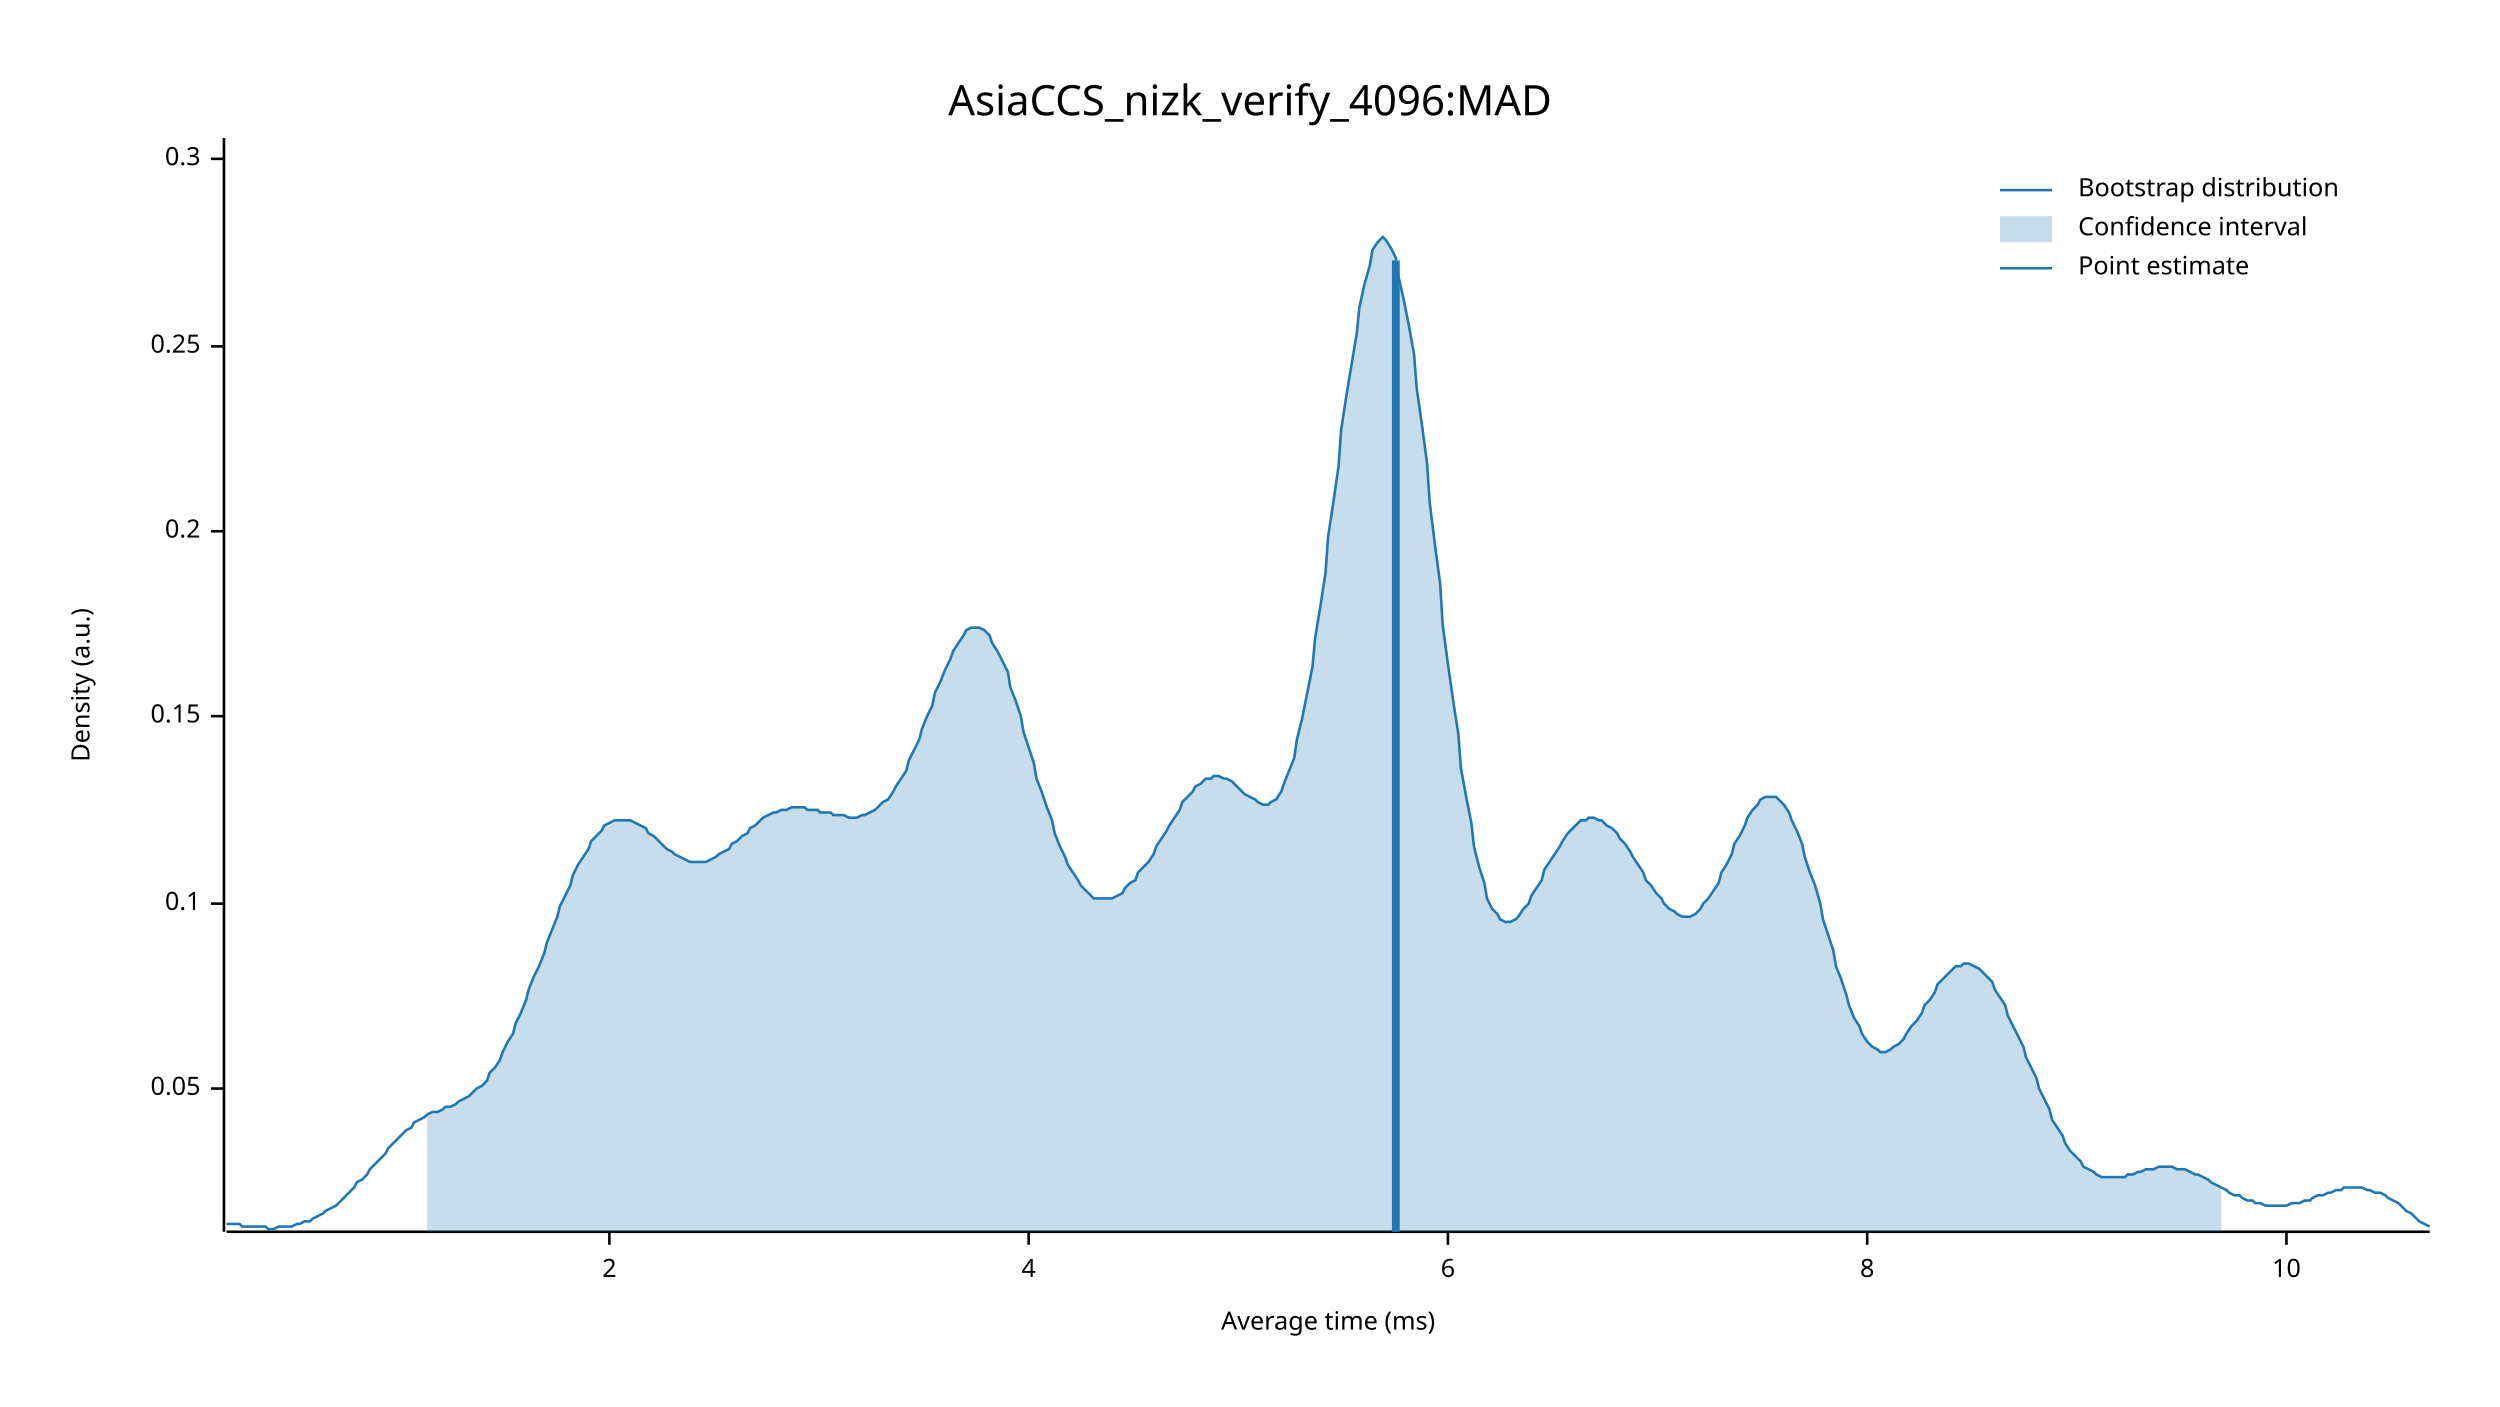
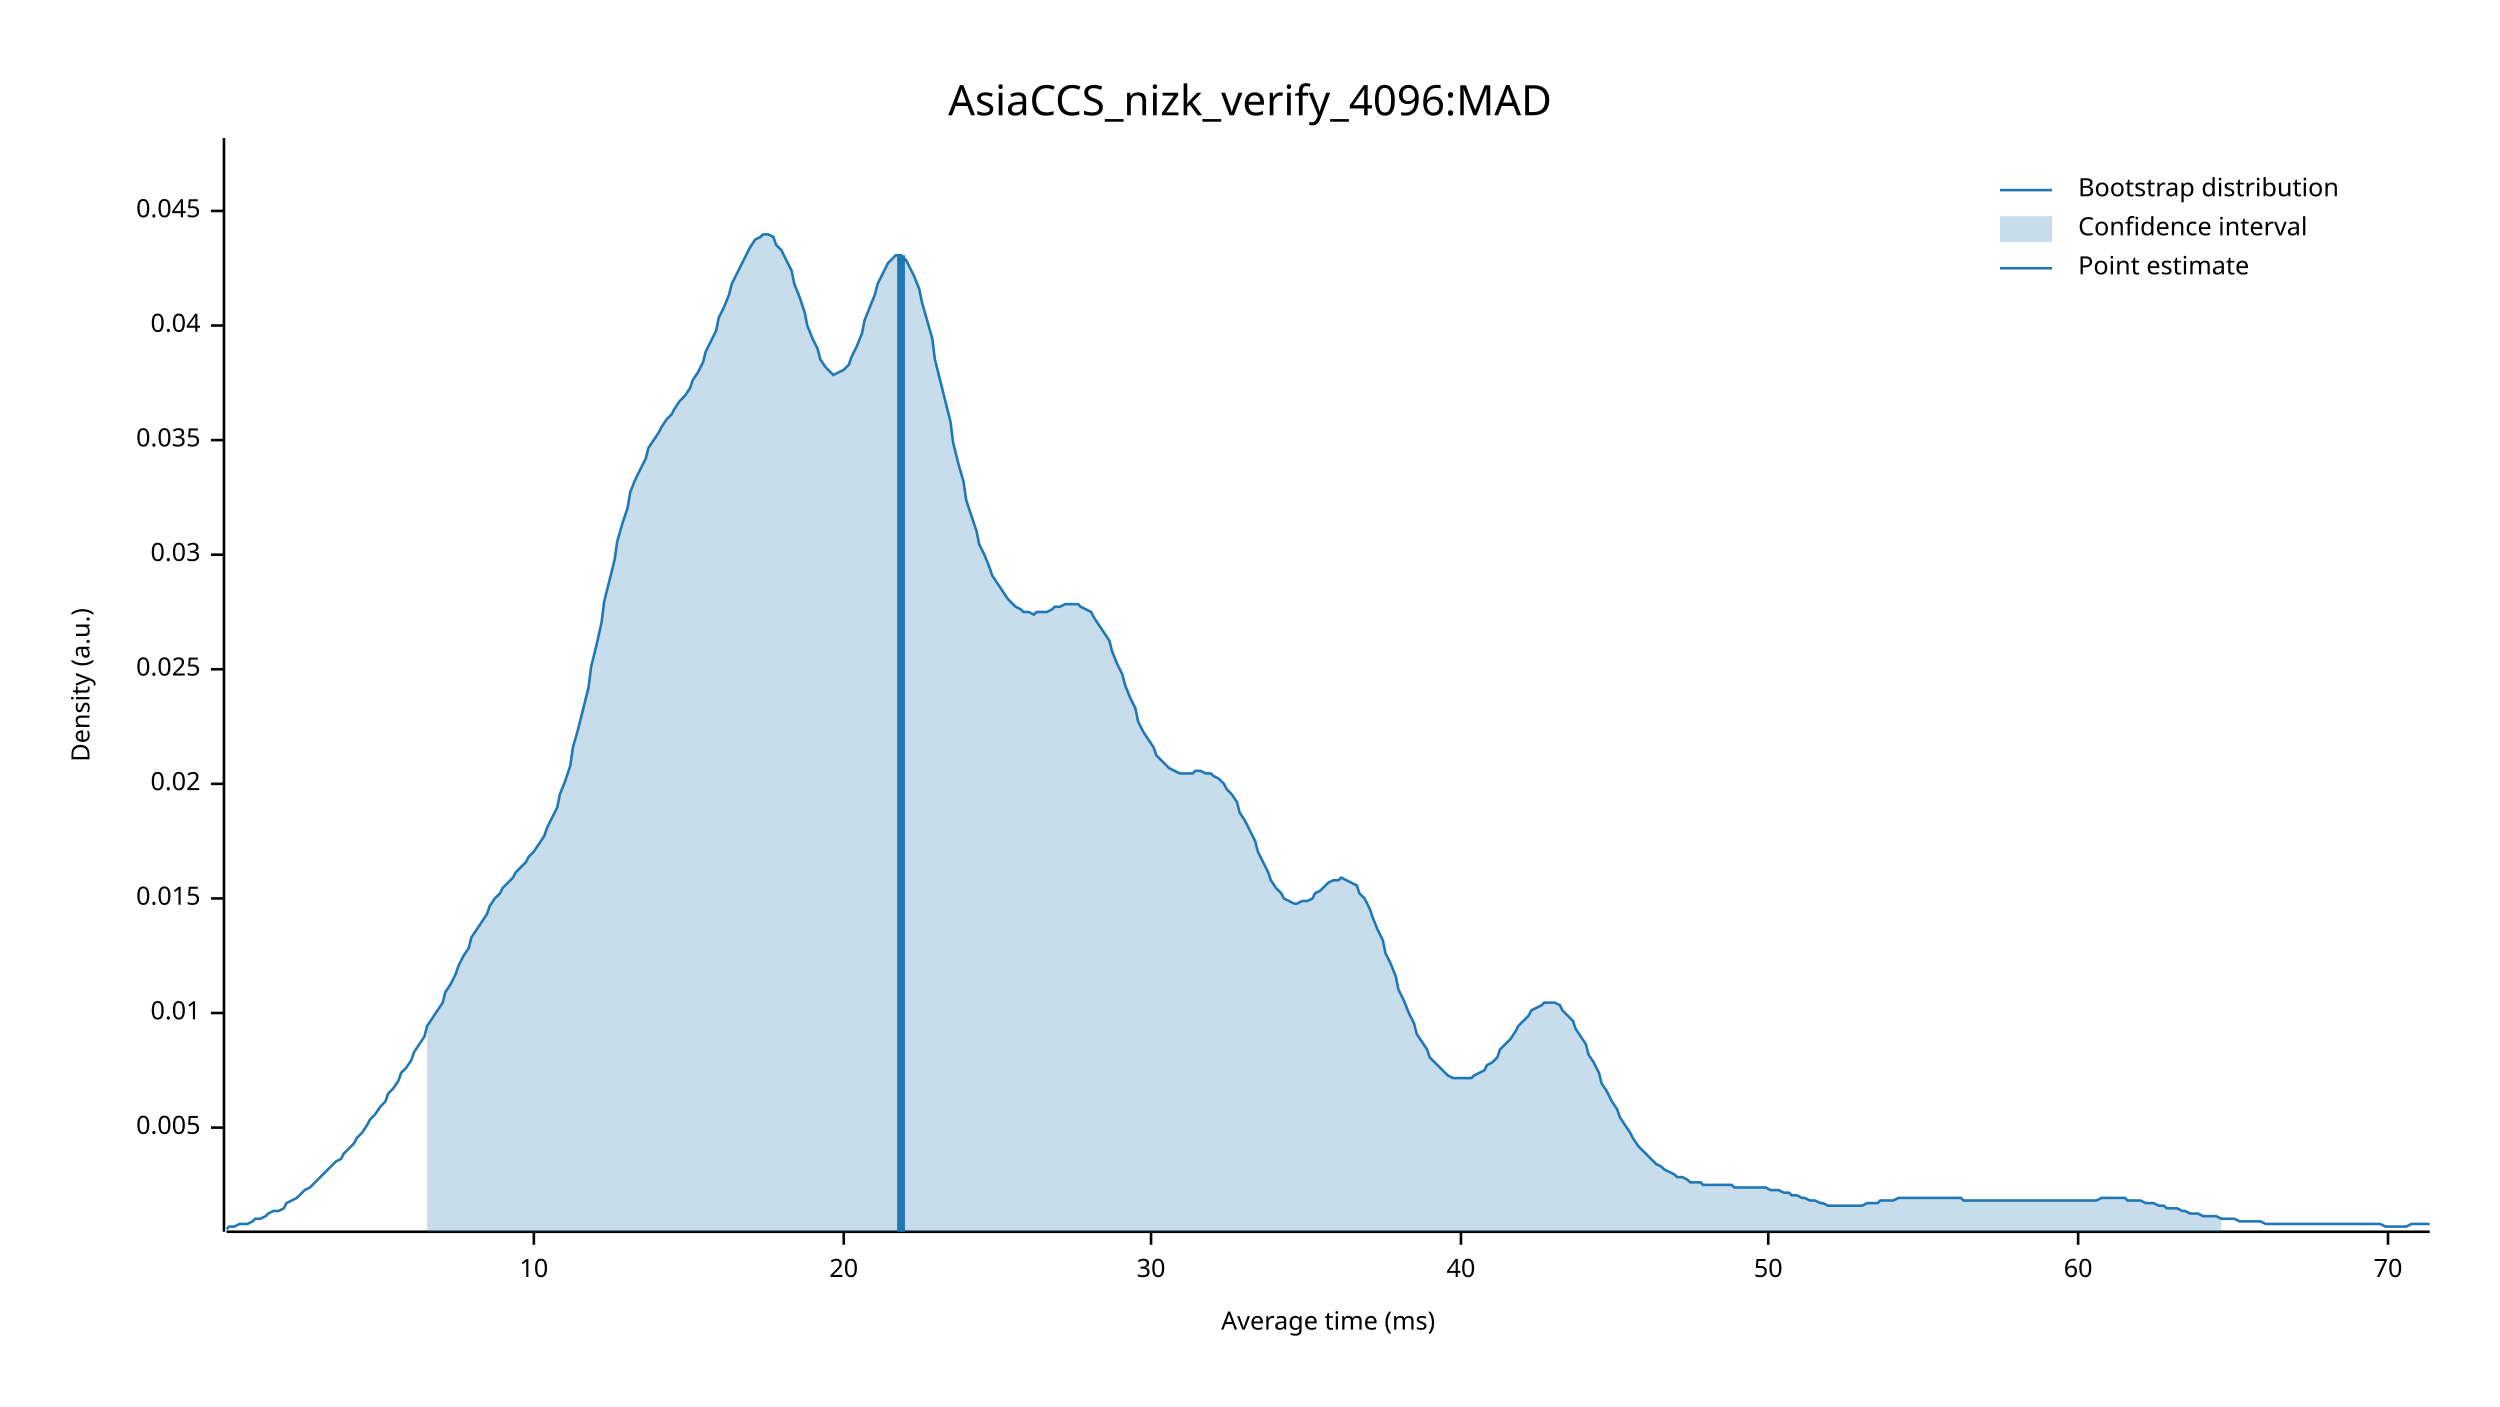
<svg xmlns="http://www.w3.org/2000/svg" width="960" height="540" viewBox="0 0 960 540">
  <text x="480" y="32" dy="0.76em" text-anchor="middle" font-family="sans-serif" font-size="16.129" opacity="1" fill="#000000">
AsiaCCS_nizk_verify_4096:MAD
</text>
  <text x="27" y="263" dy="0.76em" text-anchor="middle" font-family="sans-serif" font-size="9.677" opacity="1" fill="#000000" transform="rotate(270, 27, 263)">
Density (a.u.)
</text>
  <text x="510" y="513" dy="-0.5ex" text-anchor="middle" font-family="sans-serif" font-size="9.677" opacity="1" fill="#000000">
Average time (ms)
</text>
  <polyline fill="none" opacity="1" stroke="#000000" stroke-width="1" points="86,53 86,473 " />
-   <text x="77" y="418" dy="0.5ex" text-anchor="end" font-family="sans-serif" font-size="9.677" opacity="1" fill="#000000">
- 0.05
+   <text x="77" y="433" dy="0.5ex" text-anchor="end" font-family="sans-serif" font-size="9.677" opacity="1" fill="#000000">
+ 0.005
</text>
-   <polyline fill="none" opacity="1" stroke="#000000" stroke-width="1" points="81,418 86,418 " />
-   <text x="77" y="347" dy="0.5ex" text-anchor="end" font-family="sans-serif" font-size="9.677" opacity="1" fill="#000000">
- 0.1
+   <polyline fill="none" opacity="1" stroke="#000000" stroke-width="1" points="81,433 86,433 " />
+   <text x="77" y="389" dy="0.5ex" text-anchor="end" font-family="sans-serif" font-size="9.677" opacity="1" fill="#000000">
+ 0.01
</text>
-   <polyline fill="none" opacity="1" stroke="#000000" stroke-width="1" points="81,347 86,347 " />
-   <text x="77" y="275" dy="0.5ex" text-anchor="end" font-family="sans-serif" font-size="9.677" opacity="1" fill="#000000">
- 0.15
+   <polyline fill="none" opacity="1" stroke="#000000" stroke-width="1" points="81,389 86,389 " />
+   <text x="77" y="345" dy="0.5ex" text-anchor="end" font-family="sans-serif" font-size="9.677" opacity="1" fill="#000000">
+ 0.015
</text>
-   <polyline fill="none" opacity="1" stroke="#000000" stroke-width="1" points="81,275 86,275 " />
-   <text x="77" y="204" dy="0.5ex" text-anchor="end" font-family="sans-serif" font-size="9.677" opacity="1" fill="#000000">
- 0.2
+   <polyline fill="none" opacity="1" stroke="#000000" stroke-width="1" points="81,345 86,345 " />
+   <text x="77" y="301" dy="0.5ex" text-anchor="end" font-family="sans-serif" font-size="9.677" opacity="1" fill="#000000">
+ 0.02
</text>
-   <polyline fill="none" opacity="1" stroke="#000000" stroke-width="1" points="81,204 86,204 " />
-   <text x="77" y="133" dy="0.5ex" text-anchor="end" font-family="sans-serif" font-size="9.677" opacity="1" fill="#000000">
- 0.25
+   <polyline fill="none" opacity="1" stroke="#000000" stroke-width="1" points="81,301 86,301 " />
+   <text x="77" y="257" dy="0.5ex" text-anchor="end" font-family="sans-serif" font-size="9.677" opacity="1" fill="#000000">
+ 0.025
</text>
-   <polyline fill="none" opacity="1" stroke="#000000" stroke-width="1" points="81,133 86,133 " />
-   <text x="77" y="61" dy="0.5ex" text-anchor="end" font-family="sans-serif" font-size="9.677" opacity="1" fill="#000000">
- 0.3
+   <polyline fill="none" opacity="1" stroke="#000000" stroke-width="1" points="81,257 86,257 " />
+   <text x="77" y="213" dy="0.5ex" text-anchor="end" font-family="sans-serif" font-size="9.677" opacity="1" fill="#000000">
+ 0.03
</text>
-   <polyline fill="none" opacity="1" stroke="#000000" stroke-width="1" points="81,61 86,61 " />
+   <polyline fill="none" opacity="1" stroke="#000000" stroke-width="1" points="81,213 86,213 " />
+   <text x="77" y="169" dy="0.5ex" text-anchor="end" font-family="sans-serif" font-size="9.677" opacity="1" fill="#000000">
+ 0.035
+ </text>
+   <polyline fill="none" opacity="1" stroke="#000000" stroke-width="1" points="81,169 86,169 " />
+   <text x="77" y="125" dy="0.5ex" text-anchor="end" font-family="sans-serif" font-size="9.677" opacity="1" fill="#000000">
+ 0.04
+ </text>
+   <polyline fill="none" opacity="1" stroke="#000000" stroke-width="1" points="81,125 86,125 " />
+   <text x="77" y="81" dy="0.5ex" text-anchor="end" font-family="sans-serif" font-size="9.677" opacity="1" fill="#000000">
+ 0.045
+ </text>
+   <polyline fill="none" opacity="1" stroke="#000000" stroke-width="1" points="81,81 86,81 " />
  <polyline fill="none" opacity="1" stroke="#000000" stroke-width="1" points="87,473 933,473 " />
-   <text x="234" y="483" dy="0.76em" text-anchor="middle" font-family="sans-serif" font-size="9.677" opacity="1" fill="#000000">
- 2
- </text>
-   <polyline fill="none" opacity="1" stroke="#000000" stroke-width="1" points="234,473 234,478 " />
-   <text x="395" y="483" dy="0.76em" text-anchor="middle" font-family="sans-serif" font-size="9.677" opacity="1" fill="#000000">
- 4
- </text>
-   <polyline fill="none" opacity="1" stroke="#000000" stroke-width="1" points="395,473 395,478 " />
-   <text x="556" y="483" dy="0.76em" text-anchor="middle" font-family="sans-serif" font-size="9.677" opacity="1" fill="#000000">
- 6
- </text>
-   <polyline fill="none" opacity="1" stroke="#000000" stroke-width="1" points="556,473 556,478 " />
-   <text x="717" y="483" dy="0.76em" text-anchor="middle" font-family="sans-serif" font-size="9.677" opacity="1" fill="#000000">
- 8
- </text>
-   <polyline fill="none" opacity="1" stroke="#000000" stroke-width="1" points="717,473 717,478 " />
-   <text x="878" y="483" dy="0.76em" text-anchor="middle" font-family="sans-serif" font-size="9.677" opacity="1" fill="#000000">
+   <text x="205" y="483" dy="0.76em" text-anchor="middle" font-family="sans-serif" font-size="9.677" opacity="1" fill="#000000">
10
</text>
-   <polyline fill="none" opacity="1" stroke="#000000" stroke-width="1" points="878,473 878,478 " />
-   <polyline fill="none" opacity="1" stroke="#1F78B4" stroke-width="1" points="87,470 88,470 90,470 92,470 93,471 95,471 97,471 98,471 100,471 102,471 103,472 105,472 107,471 109,471 110,471 112,471 114,470 115,470 117,469 119,469 120,468 122,467 124,466 125,465 127,464 129,463 131,461 132,460 134,458 136,456 137,454 139,453 141,451 142,449 144,447 146,445 148,443 149,441 151,439 153,437 154,436 156,434 158,433 159,431 161,430 163,429 164,428 166,427 168,427 170,426 171,425 173,425 175,424 176,423 178,422 180,421 181,420 183,418 185,417 187,415 188,412 190,410 192,407 193,404 195,400 197,397 198,393 200,389 202,384 203,380 205,375 207,371 209,366 210,362 212,357 214,352 215,348 217,344 219,340 220,336 222,332 224,329 226,326 227,323 229,321 231,319 232,317 234,316 236,315 237,315 239,315 241,315 242,315 244,316 246,317 248,318 249,320 251,321 253,323 254,324 256,326 258,327 259,328 261,329 263,330 265,331 266,331 268,331 270,331 271,331 273,330 275,329 276,328 278,327 280,326 281,324 283,323 285,321 287,320 288,318 290,317 292,315 293,314 295,313 297,312 298,312 300,311 302,311 304,310 305,310 307,310 309,310 310,311 312,311 314,311 315,312 317,312 319,312 320,313 322,313 324,313 326,314 327,314 329,314 331,313 332,313 334,312 336,311 337,310 339,308 341,307 343,304 344,302 346,299 348,296 349,292 351,288 353,284 354,280 356,275 358,271 359,266 361,262 363,257 365,253 366,250 368,247 370,244 371,242 373,241 375,241 376,241 378,242 380,244 381,247 383,250 385,254 387,258 388,264 390,269 392,275 393,281 395,287 397,293 398,299 400,304 402,310 404,315 405,320 407,325 409,329 410,332 412,335 414,338 415,340 417,342 419,344 420,345 422,345 424,345 426,345 427,345 429,344 431,343 432,341 434,339 436,338 437,335 439,333 441,331 443,328 444,325 446,322 448,319 449,317 451,314 453,311 454,308 456,306 458,304 459,302 461,301 463,299 465,299 466,298 468,298 470,299 471,299 473,300 475,302 476,303 478,305 480,306 482,307 483,308 485,309 487,309 488,308 490,307 492,304 493,301 495,296 497,291 498,284 500,276 502,266 504,256 505,245 507,233 509,220 510,206 512,193 514,179 515,165 517,152 519,140 521,128 522,118 524,109 526,102 527,96 529,93 531,91 532,92 534,95 536,99 537,106 539,115 541,125 543,136 544,149 546,163 548,178 549,193 551,209 553,224 554,240 556,255 558,269 560,282 561,295 563,306 565,316 566,325 568,333 570,339 571,345 573,349 575,351 576,353 578,354 580,354 582,353 583,352 585,349 587,347 588,344 590,341 592,338 593,334 595,331 597,328 599,325 600,323 602,320 604,318 605,317 607,315 609,315 610,314 612,314 614,315 615,315 617,317 619,318 621,320 622,322 624,324 626,327 627,329 629,332 631,335 632,338 634,340 636,343 638,345 639,347 641,349 643,350 644,351 646,352 648,352 649,352 651,351 653,349 654,347 656,345 658,342 660,339 661,335 663,332 665,328 666,324 668,321 670,317 671,314 673,311 675,309 676,307 678,306 680,306 682,306 683,307 685,309 687,312 688,315 690,319 692,324 693,329 695,335 697,340 699,347 700,353 702,359 704,365 705,371 707,376 709,382 710,386 712,391 714,394 715,397 717,400 719,402 721,403 722,404 724,404 726,403 727,402 729,401 731,399 732,397 734,394 736,392 738,389 739,386 741,384 743,381 744,378 746,376 748,374 749,373 751,371 753,371 754,370 756,370 758,371 760,372 761,373 763,375 765,377 766,380 768,383 770,386 771,390 773,394 775,398 777,402 778,406 780,410 782,414 783,418 785,422 787,426 788,430 790,433 792,436 793,439 795,442 797,444 799,446 800,448 802,449 804,450 805,451 807,452 809,452 810,452 812,452 814,452 816,452 817,451 819,451 821,450 822,450 824,449 826,449 827,449 829,448 831,448 832,448 834,448 836,449 838,449 839,449 841,450 843,451 844,451 846,452 848,453 849,454 851,455 853,456 855,457 856,458 858,459 860,459 861,460 863,461 865,461 866,462 868,462 870,463 871,463 873,463 875,463 877,463 878,463 880,462 882,462 883,462 885,461 887,461 888,460 890,459 892,459 894,458 895,458 897,457 899,457 900,456 902,456 904,456 905,456 907,456 909,457 910,457 912,458 914,458 916,459 917,460 919,461 921,462 922,463 924,465 926,466 927,467 929,469 931,470 933,471 " />
-   <polygon opacity="0.25" fill="#1F78B4" points="164,428 166,427 168,427 170,426 171,425 173,425 175,424 176,423 178,422 180,421 181,420 183,418 185,417 187,415 188,412 190,410 192,407 193,404 195,400 197,397 198,393 200,389 202,384 203,380 205,375 207,371 209,366 210,362 212,357 214,352 215,348 217,344 219,340 220,336 222,332 224,329 226,326 227,323 229,321 231,319 232,317 234,316 236,315 237,315 239,315 241,315 242,315 244,316 246,317 248,318 249,320 251,321 253,323 254,324 256,326 258,327 259,328 261,329 263,330 265,331 266,331 268,331 270,331 271,331 273,330 275,329 276,328 278,327 280,326 281,324 283,323 285,321 287,320 288,318 290,317 292,315 293,314 295,313 297,312 298,312 300,311 302,311 304,310 305,310 307,310 309,310 310,311 312,311 314,311 315,312 317,312 319,312 320,313 322,313 324,313 326,314 327,314 329,314 331,313 332,313 334,312 336,311 337,310 339,308 341,307 343,304 344,302 346,299 348,296 349,292 351,288 353,284 354,280 356,275 358,271 359,266 361,262 363,257 365,253 366,250 368,247 370,244 371,242 373,241 375,241 376,241 378,242 380,244 381,247 383,250 385,254 387,258 388,264 390,269 392,275 393,281 395,287 397,293 398,299 400,304 402,310 404,315 405,320 407,325 409,329 410,332 412,335 414,338 415,340 417,342 419,344 420,345 422,345 424,345 426,345 427,345 429,344 431,343 432,341 434,339 436,338 437,335 439,333 441,331 443,328 444,325 446,322 448,319 449,317 451,314 453,311 454,308 456,306 458,304 459,302 461,301 463,299 465,299 466,298 468,298 470,299 471,299 473,300 475,302 476,303 478,305 480,306 482,307 483,308 485,309 487,309 488,308 490,307 492,304 493,301 495,296 497,291 498,284 500,276 502,266 504,256 505,245 507,233 509,220 510,206 512,193 514,179 515,165 517,152 519,140 521,128 522,118 524,109 526,102 527,96 529,93 531,91 532,92 534,95 536,99 537,106 539,115 541,125 543,136 544,149 546,163 548,178 549,193 551,209 553,224 554,240 556,255 558,269 560,282 561,295 563,306 565,316 566,325 568,333 570,339 571,345 573,349 575,351 576,353 578,354 580,354 582,353 583,352 585,349 587,347 588,344 590,341 592,338 593,334 595,331 597,328 599,325 600,323 602,320 604,318 605,317 607,315 609,315 610,314 612,314 614,315 615,315 617,317 619,318 621,320 622,322 624,324 626,327 627,329 629,332 631,335 632,338 634,340 636,343 638,345 639,347 641,349 643,350 644,351 646,352 648,352 649,352 651,351 653,349 654,347 656,345 658,342 660,339 661,335 663,332 665,328 666,324 668,321 670,317 671,314 673,311 675,309 676,307 678,306 680,306 682,306 683,307 685,309 687,312 688,315 690,319 692,324 693,329 695,335 697,340 699,347 700,353 702,359 704,365 705,371 707,376 709,382 710,386 712,391 714,394 715,397 717,400 719,402 721,403 722,404 724,404 726,403 727,402 729,401 731,399 732,397 734,394 736,392 738,389 739,386 741,384 743,381 744,378 746,376 748,374 749,373 751,371 753,371 754,370 756,370 758,371 760,372 761,373 763,375 765,377 766,380 768,383 770,386 771,390 773,394 775,398 777,402 778,406 780,410 782,414 783,418 785,422 787,426 788,430 790,433 792,436 793,439 795,442 797,444 799,446 800,448 802,449 804,450 805,451 807,452 809,452 810,452 812,452 814,452 816,452 817,451 819,451 821,450 822,450 824,449 826,449 827,449 829,448 831,448 832,448 834,448 836,449 838,449 839,449 841,450 843,451 844,451 846,452 848,453 849,454 851,455 853,456 853,473 164,473 " />
-   <polyline fill="none" opacity="1" stroke="#1F78B4" stroke-width="3" points="536,473 536,100 " />
+   <polyline fill="none" opacity="1" stroke="#000000" stroke-width="1" points="205,473 205,478 " />
+   <text x="324" y="483" dy="0.76em" text-anchor="middle" font-family="sans-serif" font-size="9.677" opacity="1" fill="#000000">
+ 20
+ </text>
+   <polyline fill="none" opacity="1" stroke="#000000" stroke-width="1" points="324,473 324,478 " />
+   <text x="442" y="483" dy="0.76em" text-anchor="middle" font-family="sans-serif" font-size="9.677" opacity="1" fill="#000000">
+ 30
+ </text>
+   <polyline fill="none" opacity="1" stroke="#000000" stroke-width="1" points="442,473 442,478 " />
+   <text x="561" y="483" dy="0.76em" text-anchor="middle" font-family="sans-serif" font-size="9.677" opacity="1" fill="#000000">
+ 40
+ </text>
+   <polyline fill="none" opacity="1" stroke="#000000" stroke-width="1" points="561,473 561,478 " />
+   <text x="679" y="483" dy="0.76em" text-anchor="middle" font-family="sans-serif" font-size="9.677" opacity="1" fill="#000000">
+ 50
+ </text>
+   <polyline fill="none" opacity="1" stroke="#000000" stroke-width="1" points="679,473 679,478 " />
+   <text x="798" y="483" dy="0.76em" text-anchor="middle" font-family="sans-serif" font-size="9.677" opacity="1" fill="#000000">
+ 60
+ </text>
+   <polyline fill="none" opacity="1" stroke="#000000" stroke-width="1" points="798,473 798,478 " />
+   <text x="917" y="483" dy="0.76em" text-anchor="middle" font-family="sans-serif" font-size="9.677" opacity="1" fill="#000000">
+ 70
+ </text>
+   <polyline fill="none" opacity="1" stroke="#000000" stroke-width="1" points="917,473 917,478 " />
+   <polyline fill="none" opacity="1" stroke="#1F78B4" stroke-width="1" points="87,472 88,471 90,471 92,470 93,470 95,470 97,469 98,468 100,468 102,467 103,466 105,465 107,465 109,464 110,462 112,461 114,460 115,459 117,457 119,456 120,455 122,453 124,451 125,450 127,448 129,446 131,445 132,443 134,441 136,439 137,437 139,435 141,432 142,430 144,428 146,425 148,423 149,420 151,418 153,415 154,412 156,410 158,407 159,404 161,401 163,398 164,394 166,391 168,388 170,385 171,381 173,378 175,374 176,371 178,367 180,364 181,360 183,357 185,354 187,351 188,348 190,345 192,343 193,341 195,339 197,337 198,335 200,333 202,331 203,329 205,327 207,324 209,321 210,318 212,314 214,310 215,305 217,300 219,294 220,287 222,280 224,272 226,264 227,256 229,248 231,239 232,231 234,223 236,215 237,208 239,201 241,195 242,189 244,184 246,180 248,176 249,172 251,169 253,166 254,164 256,161 258,159 259,157 261,154 263,152 265,149 266,146 268,143 270,139 271,135 273,131 275,127 276,122 278,118 280,113 281,109 283,105 285,101 287,97 288,95 290,92 292,91 293,90 295,90 297,91 298,94 300,96 302,100 304,104 305,109 307,114 309,120 310,125 312,130 314,134 315,138 317,141 319,143 320,144 322,143 324,142 326,140 327,137 329,133 331,128 332,123 334,118 336,113 337,109 339,105 341,101 343,99 344,98 346,98 348,100 349,102 351,106 353,111 354,116 356,123 358,130 359,138 361,146 363,154 365,162 366,170 368,178 370,185 371,192 373,198 375,204 376,209 378,213 380,218 381,221 383,224 385,227 387,230 388,231 390,233 392,234 393,235 395,235 397,236 398,235 400,235 402,235 404,234 405,233 407,233 409,232 410,232 412,232 414,232 415,233 417,234 419,235 420,237 422,240 424,243 426,246 427,250 429,255 431,259 432,263 434,268 436,272 437,277 439,281 441,284 443,287 444,290 446,292 448,294 449,295 451,296 453,297 454,297 456,297 458,297 459,296 461,296 463,297 465,297 466,298 468,299 470,301 471,303 473,305 475,308 476,312 478,315 480,319 482,323 483,327 485,331 487,335 488,338 490,341 492,343 493,345 495,346 497,347 498,347 500,346 502,346 504,345 505,343 507,342 509,340 510,339 512,338 514,338 515,337 517,338 519,339 521,340 522,343 524,345 526,349 527,352 529,357 531,361 532,366 534,370 536,375 537,380 539,384 541,389 543,393 544,397 546,400 548,403 549,406 551,408 553,410 554,411 556,413 558,414 560,414 561,414 563,414 565,414 566,413 568,412 570,411 571,409 573,408 575,406 576,403 578,401 580,399 582,396 583,394 585,392 587,390 588,388 590,387 592,386 593,385 595,385 597,385 599,386 600,388 602,390 604,392 605,395 607,398 609,401 610,405 612,408 614,412 615,416 617,419 619,423 621,426 622,429 624,432 626,435 627,437 629,440 631,442 632,443 634,445 636,447 638,448 639,449 641,450 643,451 644,452 646,452 648,453 649,454 651,454 653,454 654,455 656,455 658,455 660,455 661,455 663,455 665,455 666,456 668,456 670,456 671,456 673,456 675,456 676,456 678,456 680,457 682,457 683,457 685,458 687,458 688,459 690,459 692,460 693,460 695,461 697,461 699,462 700,462 702,463 704,463 705,463 707,463 709,463 710,463 712,463 714,463 715,463 717,462 719,462 721,462 722,461 724,461 726,461 727,461 729,460 731,460 732,460 734,460 736,460 738,460 739,460 741,460 743,460 744,460 746,460 748,460 749,460 751,460 753,460 754,461 756,461 758,461 760,461 761,461 763,461 765,461 766,461 768,461 770,461 771,461 773,461 775,461 777,461 778,461 780,461 782,461 783,461 785,461 787,461 788,461 790,461 792,461 793,461 795,461 797,461 799,461 800,461 802,461 804,461 805,461 807,460 809,460 810,460 812,460 814,460 816,460 817,461 819,461 821,461 822,461 824,462 826,462 827,462 829,463 831,463 832,464 834,464 836,464 838,465 839,465 841,466 843,466 844,466 846,467 848,467 849,467 851,467 853,468 855,468 856,468 858,468 860,469 861,469 863,469 865,469 866,469 868,469 870,470 871,470 873,470 875,470 877,470 878,470 880,470 882,470 883,470 885,470 887,470 888,470 890,470 892,470 894,470 895,470 897,470 899,470 900,470 902,470 904,470 905,470 907,470 909,470 910,470 912,470 914,470 916,471 917,471 919,471 921,471 922,471 924,471 926,470 927,470 929,470 931,470 933,470 " />
+   <polygon opacity="0.25" fill="#1F78B4" points="164,394 166,391 168,388 170,385 171,381 173,378 175,374 176,371 178,367 180,364 181,360 183,357 185,354 187,351 188,348 190,345 192,343 193,341 195,339 197,337 198,335 200,333 202,331 203,329 205,327 207,324 209,321 210,318 212,314 214,310 215,305 217,300 219,294 220,287 222,280 224,272 226,264 227,256 229,248 231,239 232,231 234,223 236,215 237,208 239,201 241,195 242,189 244,184 246,180 248,176 249,172 251,169 253,166 254,164 256,161 258,159 259,157 261,154 263,152 265,149 266,146 268,143 270,139 271,135 273,131 275,127 276,122 278,118 280,113 281,109 283,105 285,101 287,97 288,95 290,92 292,91 293,90 295,90 297,91 298,94 300,96 302,100 304,104 305,109 307,114 309,120 310,125 312,130 314,134 315,138 317,141 319,143 320,144 322,143 324,142 326,140 327,137 329,133 331,128 332,123 334,118 336,113 337,109 339,105 341,101 343,99 344,98 346,98 348,100 349,102 351,106 353,111 354,116 356,123 358,130 359,138 361,146 363,154 365,162 366,170 368,178 370,185 371,192 373,198 375,204 376,209 378,213 380,218 381,221 383,224 385,227 387,230 388,231 390,233 392,234 393,235 395,235 397,236 398,235 400,235 402,235 404,234 405,233 407,233 409,232 410,232 412,232 414,232 415,233 417,234 419,235 420,237 422,240 424,243 426,246 427,250 429,255 431,259 432,263 434,268 436,272 437,277 439,281 441,284 443,287 444,290 446,292 448,294 449,295 451,296 453,297 454,297 456,297 458,297 459,296 461,296 463,297 465,297 466,298 468,299 470,301 471,303 473,305 475,308 476,312 478,315 480,319 482,323 483,327 485,331 487,335 488,338 490,341 492,343 493,345 495,346 497,347 498,347 500,346 502,346 504,345 505,343 507,342 509,340 510,339 512,338 514,338 515,337 517,338 519,339 521,340 522,343 524,345 526,349 527,352 529,357 531,361 532,366 534,370 536,375 537,380 539,384 541,389 543,393 544,397 546,400 548,403 549,406 551,408 553,410 554,411 556,413 558,414 560,414 561,414 563,414 565,414 566,413 568,412 570,411 571,409 573,408 575,406 576,403 578,401 580,399 582,396 583,394 585,392 587,390 588,388 590,387 592,386 593,385 595,385 597,385 599,386 600,388 602,390 604,392 605,395 607,398 609,401 610,405 612,408 614,412 615,416 617,419 619,423 621,426 622,429 624,432 626,435 627,437 629,440 631,442 632,443 634,445 636,447 638,448 639,449 641,450 643,451 644,452 646,452 648,453 649,454 651,454 653,454 654,455 656,455 658,455 660,455 661,455 663,455 665,455 666,456 668,456 670,456 671,456 673,456 675,456 676,456 678,456 680,457 682,457 683,457 685,458 687,458 688,459 690,459 692,460 693,460 695,461 697,461 699,462 700,462 702,463 704,463 705,463 707,463 709,463 710,463 712,463 714,463 715,463 717,462 719,462 721,462 722,461 724,461 726,461 727,461 729,460 731,460 732,460 734,460 736,460 738,460 739,460 741,460 743,460 744,460 746,460 748,460 749,460 751,460 753,460 754,461 756,461 758,461 760,461 761,461 763,461 765,461 766,461 768,461 770,461 771,461 773,461 775,461 777,461 778,461 780,461 782,461 783,461 785,461 787,461 788,461 790,461 792,461 793,461 795,461 797,461 799,461 800,461 802,461 804,461 805,461 807,460 809,460 810,460 812,460 814,460 816,460 817,461 819,461 821,461 822,461 824,462 826,462 827,462 829,463 831,463 832,464 834,464 836,464 838,465 839,465 841,466 843,466 844,466 846,467 848,467 849,467 851,467 853,468 853,473 164,473 " />
+   <polyline fill="none" opacity="1" stroke="#1F78B4" stroke-width="3" points="346,473 346,98 " />
  <text x="798" y="68" dy="0.76em" text-anchor="start" font-family="sans-serif" font-size="9.677" opacity="1" fill="#000000">
Bootstrap distribution
</text>
  <text x="798" y="83" dy="0.76em" text-anchor="start" font-family="sans-serif" font-size="9.677" opacity="1" fill="#000000">
Confidence interval
</text>
  <text x="798" y="98" dy="0.76em" text-anchor="start" font-family="sans-serif" font-size="9.677" opacity="1" fill="#000000">
Point estimate
</text>
  <polyline fill="none" opacity="1" stroke="#1F78B4" stroke-width="1" points="768,73 788,73 " />
  <rect x="768" y="83" width="20" height="10" opacity="0.25" fill="#1F78B4" stroke="none" />
  <polyline fill="none" opacity="1" stroke="#1F78B4" stroke-width="1" points="768,103 788,103 " />
</svg>
